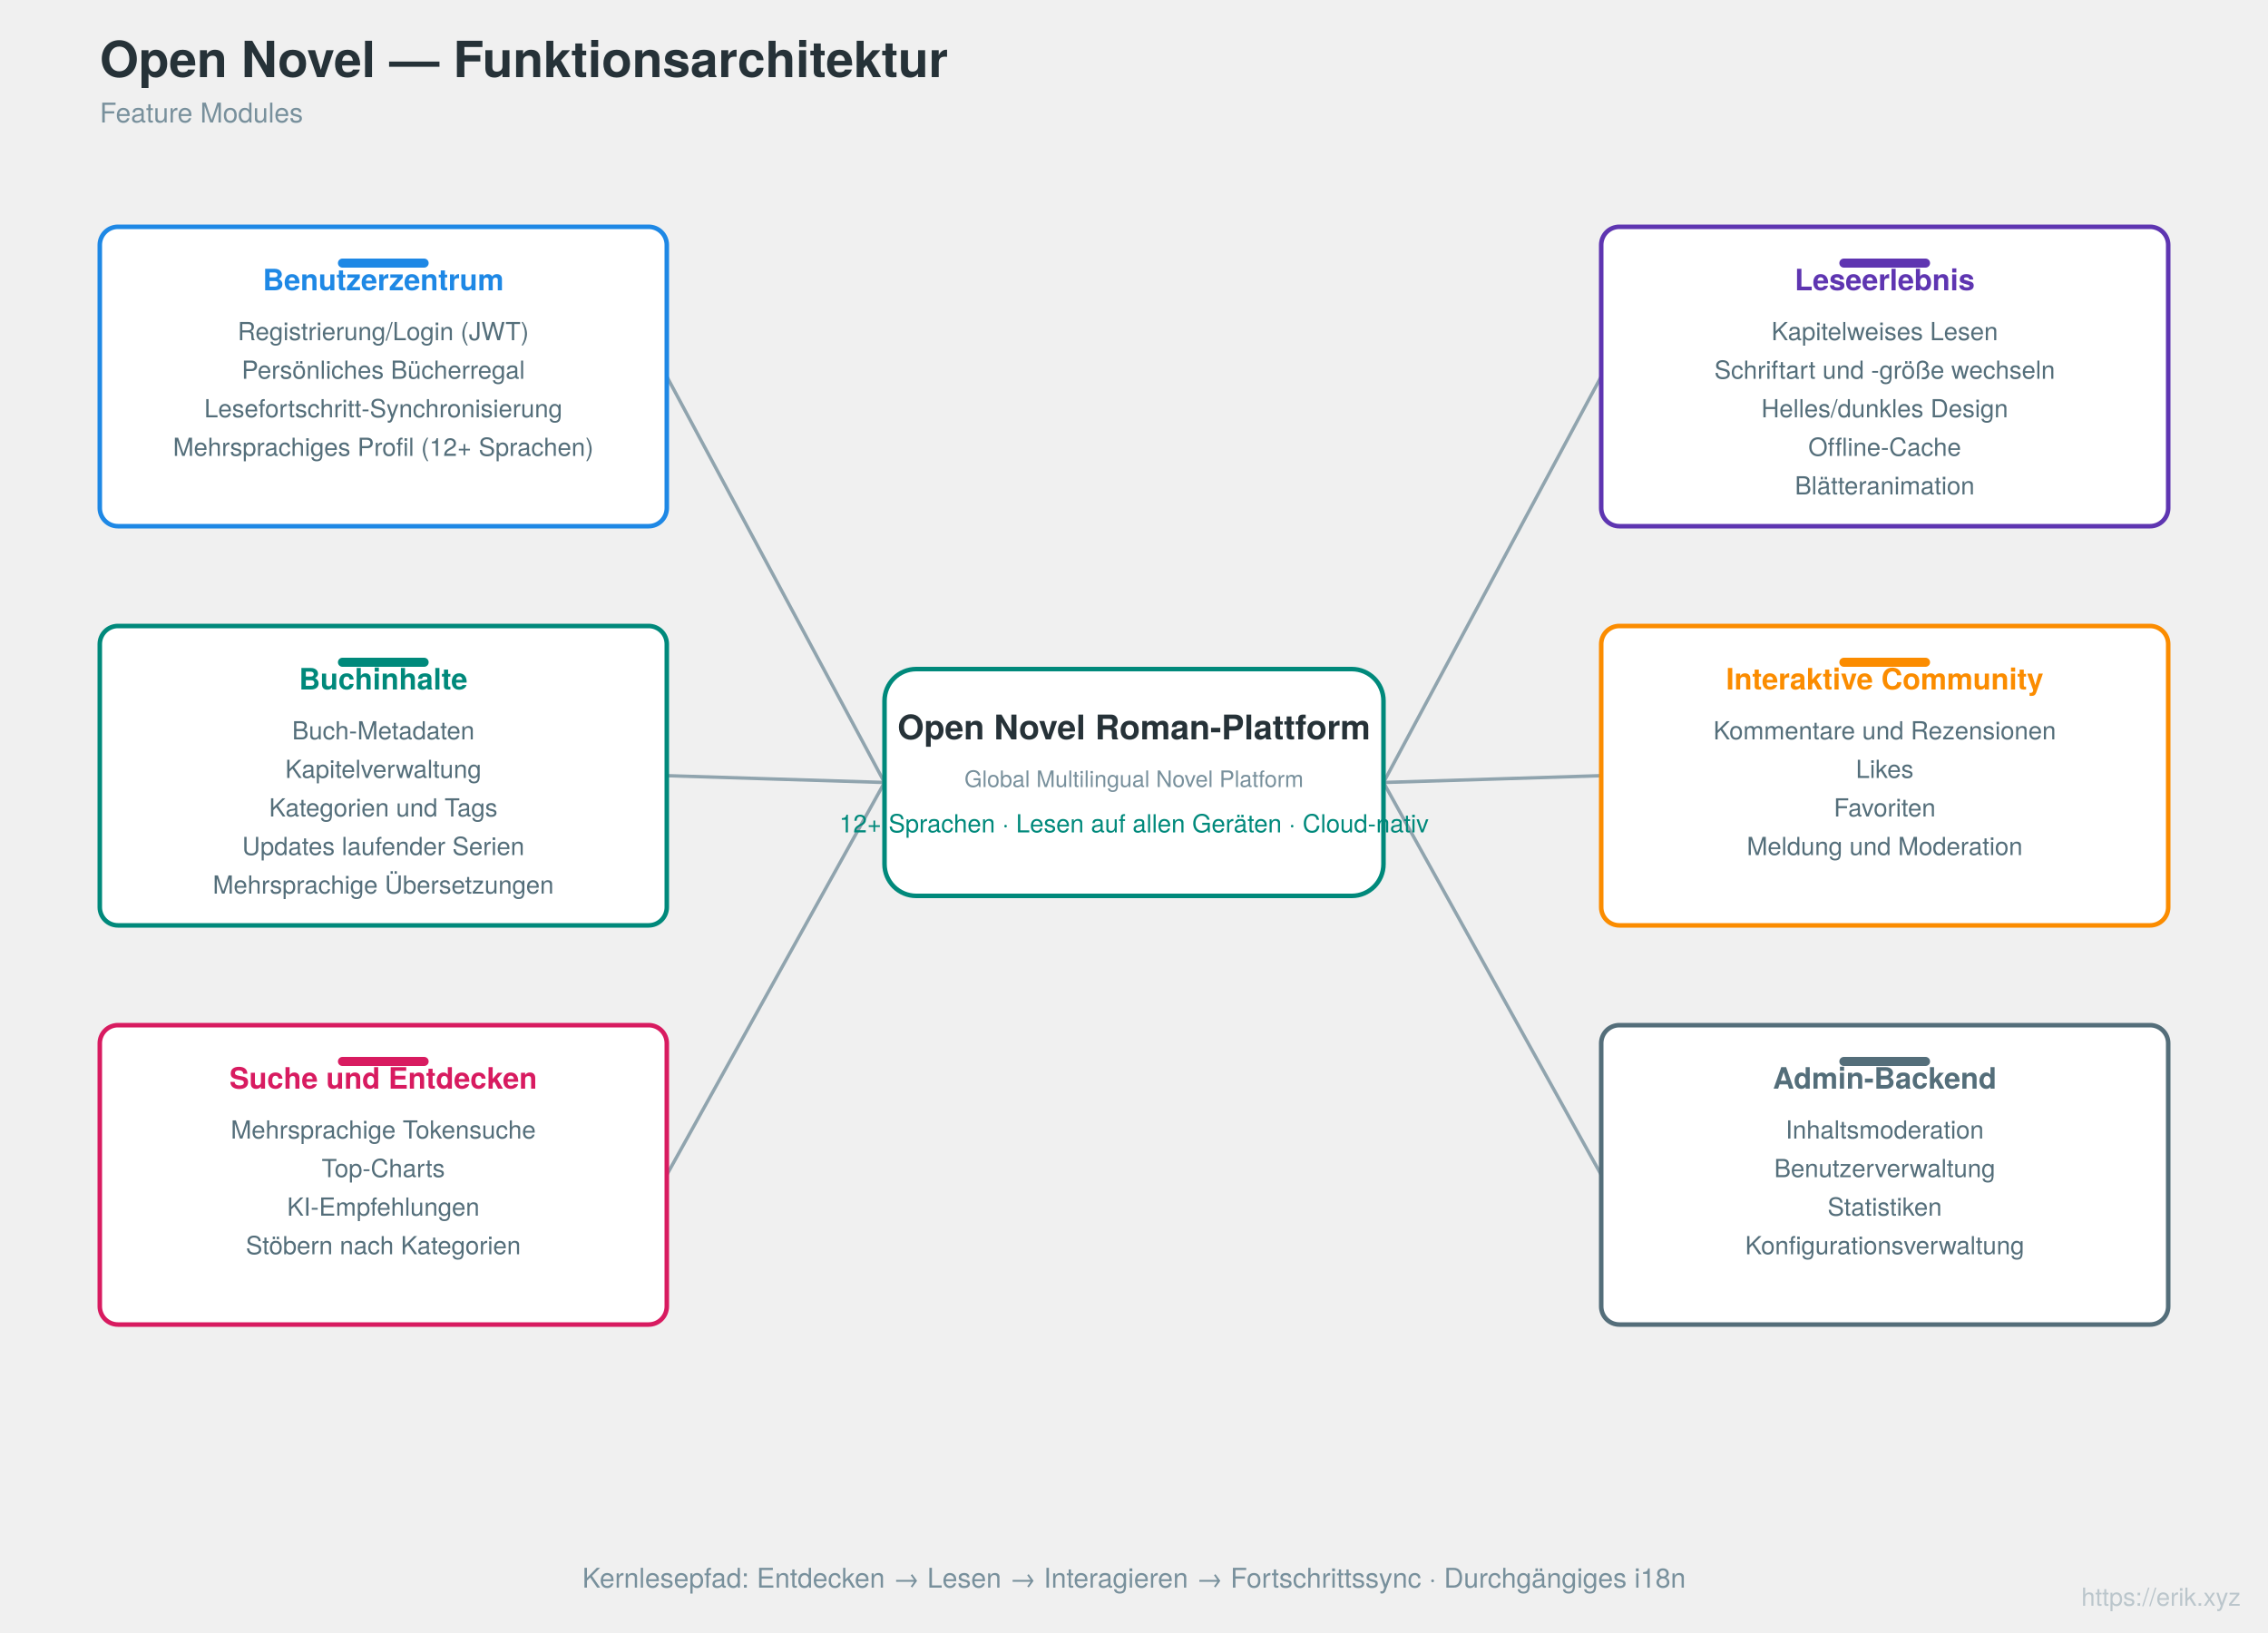
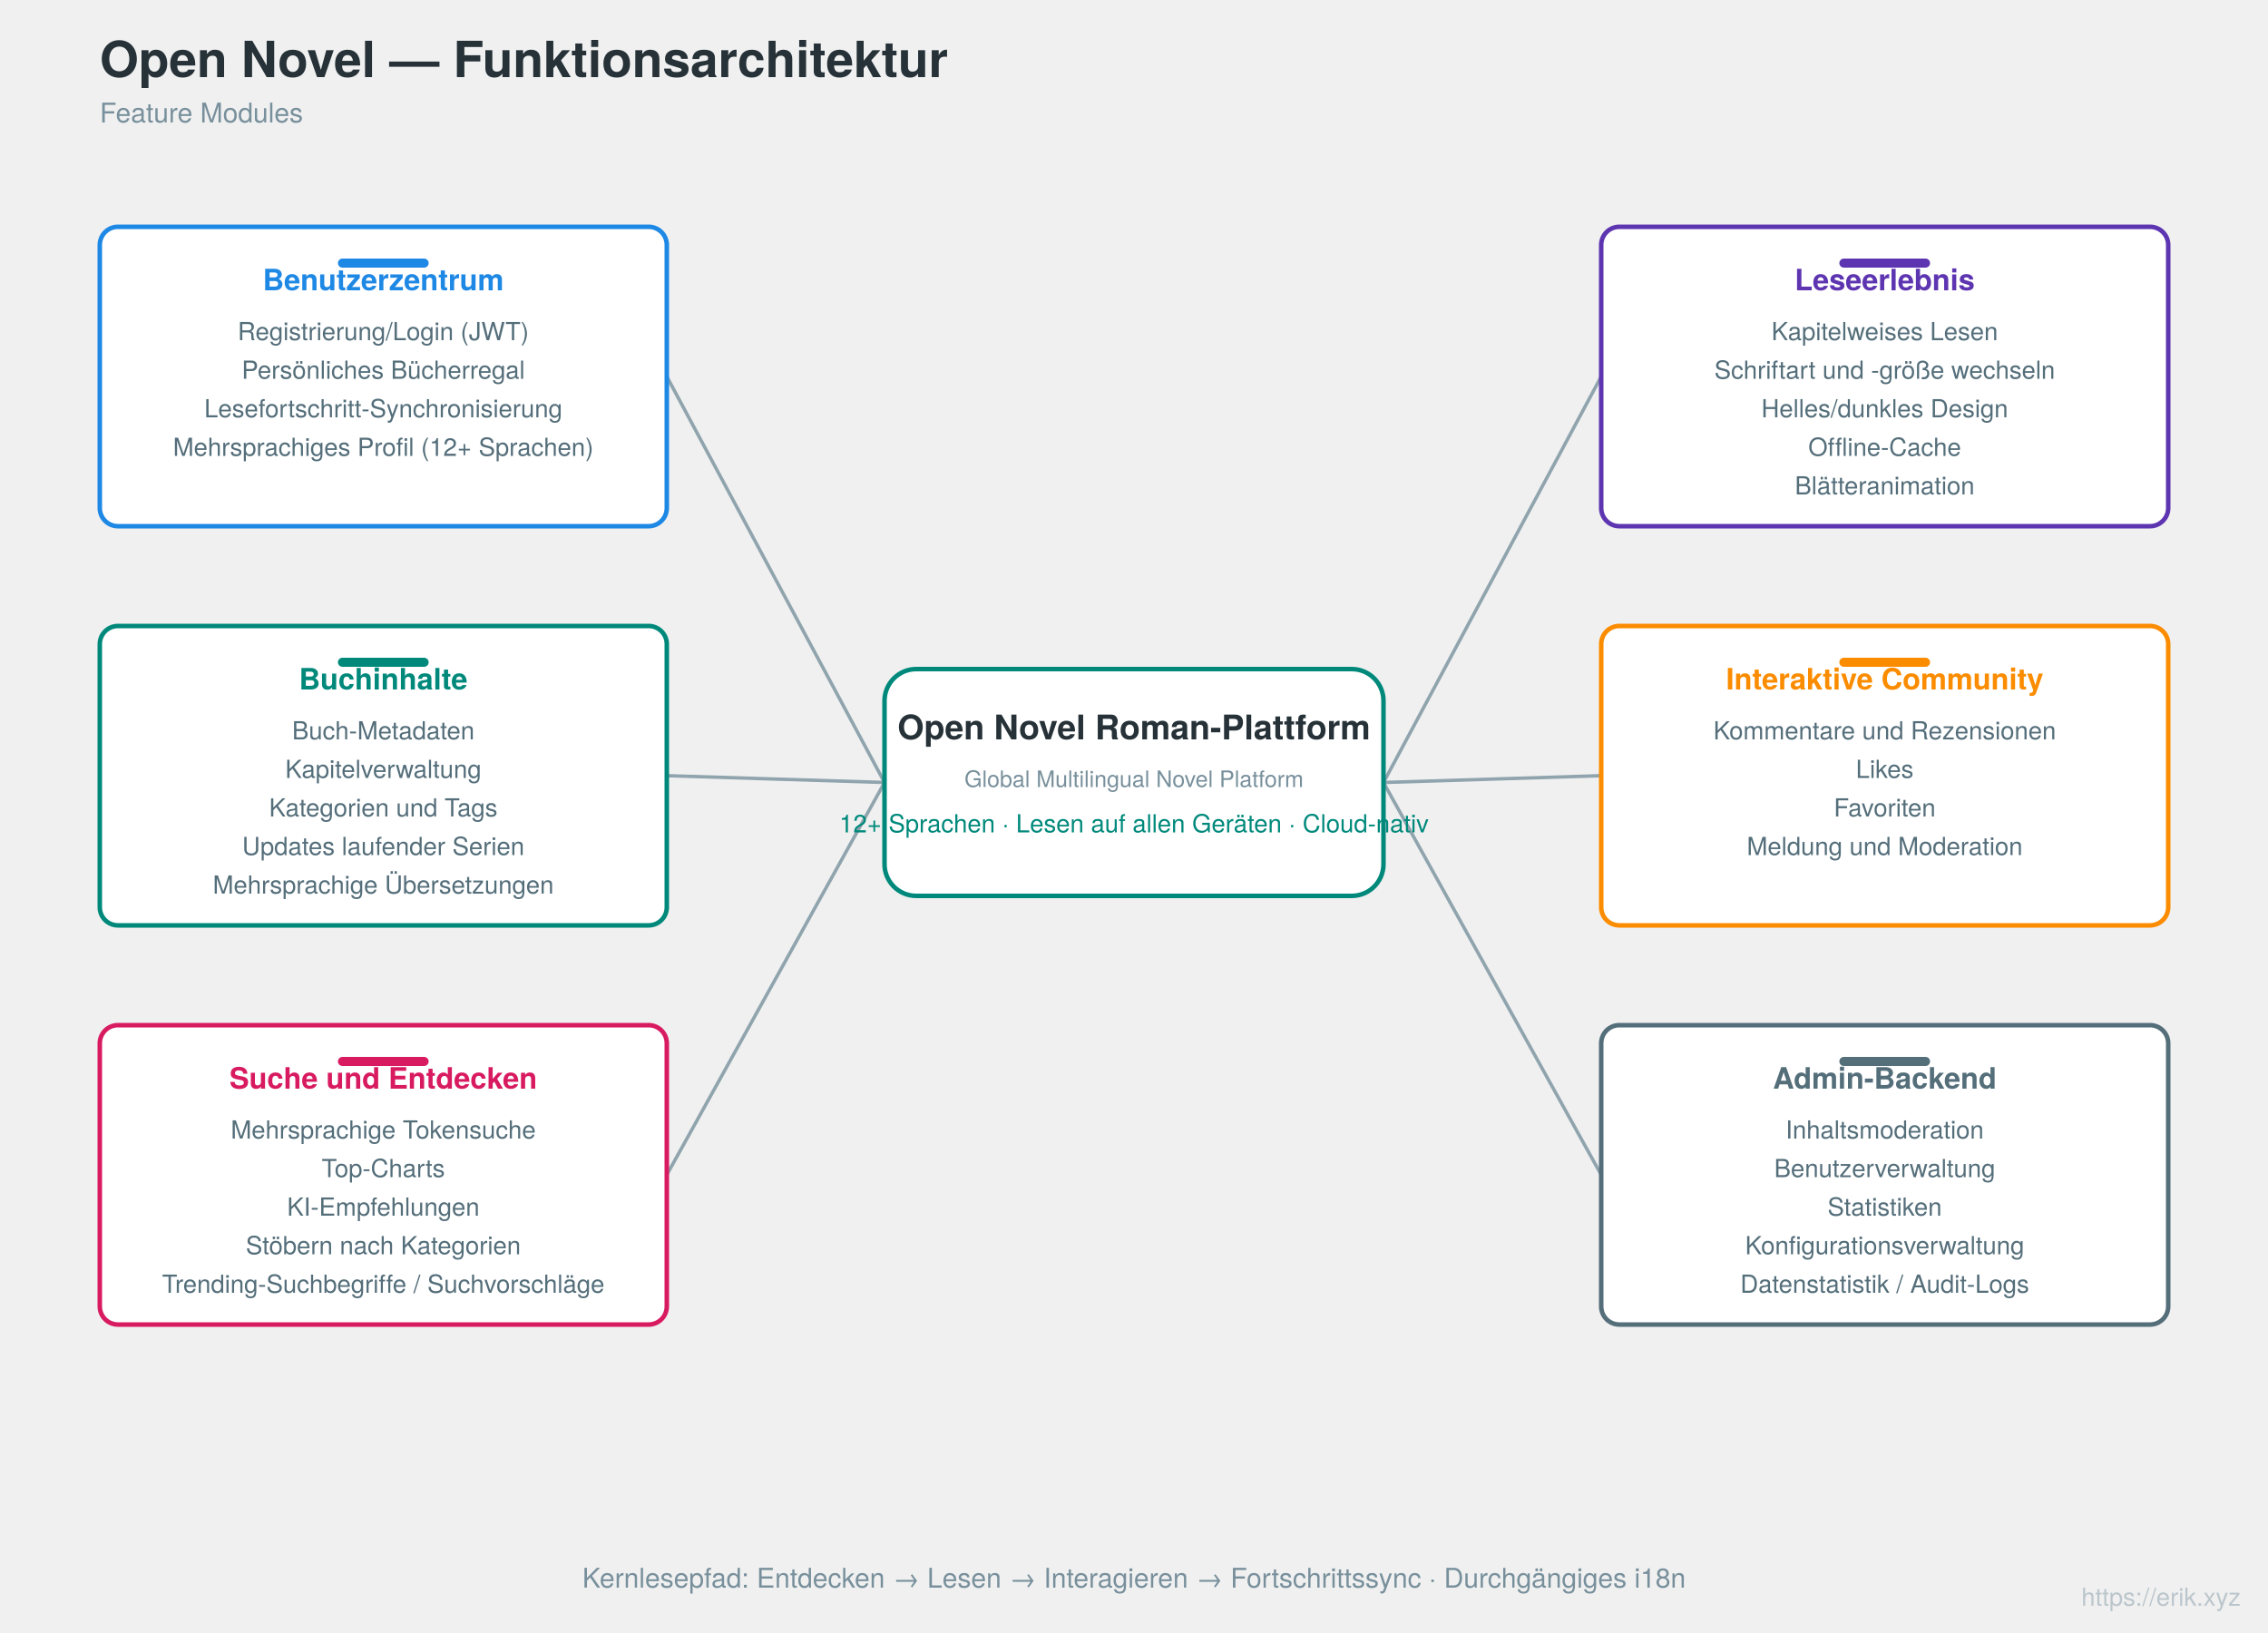
<svg xmlns="http://www.w3.org/2000/svg" width="1000" height="720" viewBox="0 0 1000 720" font-family="'PingFang SC','Microsoft YaHei','Helvetica Neue',sans-serif">
  <text x="44" y="34" font-size="22" font-weight="700" fill="#263238">Open Novel — Funktionsarchitektur</text>
  <text x="44" y="54" font-size="12" fill="#78909c">Feature Modules</text>
  <g stroke="#90a4ae" stroke-width="1.5">
    <line x1="390" y1="345" x2="294" y2="166" />
    <line x1="390" y1="345" x2="294" y2="342" />
    <line x1="390" y1="345" x2="294" y2="518" />
    <line x1="610" y1="345" x2="706" y2="166" />
    <line x1="610" y1="345" x2="706" y2="342" />
    <line x1="610" y1="345" x2="706" y2="518" />
  </g>
  <g>
    <rect x="390" y="295" width="220" height="100" rx="14" fill="#ffffff" stroke="#00897b" stroke-width="2" />
    <text x="500" y="326" font-size="15" font-weight="700" fill="#263238" text-anchor="middle">Open Novel Roman-Plattform</text>
    <text x="500" y="347" font-size="10" fill="#78909c" text-anchor="middle">Global Multilingual Novel Platform</text>
    <text x="500" y="367" font-size="11" fill="#00897b" text-anchor="middle">12+ Sprachen · Lesen auf allen Geräten · Cloud-nativ</text>
  </g>
  <g>
    <rect x="44" y="100" width="250" height="132" rx="8" fill="#ffffff" stroke="#1e88e5" stroke-width="2" />
    <rect x="149" y="114" width="40" height="4" rx="2" fill="#1e88e5" />
    <text x="169" y="128" font-size="13" font-weight="700" fill="#1e88e5" text-anchor="middle">Benutzerzentrum</text>
    <text x="169" y="150" font-size="11" fill="#546e7a" text-anchor="middle">Registrierung/Login (JWT)</text>
    <text x="169" y="167" font-size="11" fill="#546e7a" text-anchor="middle">Persönliches Bücherregal</text>
    <text x="169" y="184" font-size="11" fill="#546e7a" text-anchor="middle">Lesefortschritt-Synchronisierung</text>
    <text x="169" y="201" font-size="11" fill="#546e7a" text-anchor="middle">Mehrsprachiges Profil (12+ Sprachen)</text>
  </g>
  <g>
    <rect x="706" y="100" width="250" height="132" rx="8" fill="#ffffff" stroke="#5e35b1" stroke-width="2" />
    <rect x="811" y="114" width="40" height="4" rx="2" fill="#5e35b1" />
    <text x="831" y="128" font-size="13" font-weight="700" fill="#5e35b1" text-anchor="middle">Leseerlebnis</text>
    <text x="831" y="150" font-size="11" fill="#546e7a" text-anchor="middle">Kapitelweises Lesen</text>
    <text x="831" y="167" font-size="11" fill="#546e7a" text-anchor="middle">Schriftart und -größe wechseln</text>
    <text x="831" y="184" font-size="11" fill="#546e7a" text-anchor="middle">Helles/dunkles Design</text>
    <text x="831" y="201" font-size="11" fill="#546e7a" text-anchor="middle">Offline-Cache</text>
    <text x="831" y="218" font-size="11" fill="#546e7a" text-anchor="middle">Blätteranimation</text>
  </g>
  <g>
    <rect x="44" y="276" width="250" height="132" rx="8" fill="#ffffff" stroke="#00897b" stroke-width="2" />
    <rect x="149" y="290" width="40" height="4" rx="2" fill="#00897b" />
    <text x="169" y="304" font-size="13" font-weight="700" fill="#00897b" text-anchor="middle">Buchinhalte</text>
    <text x="169" y="326" font-size="11" fill="#546e7a" text-anchor="middle">Buch-Metadaten</text>
    <text x="169" y="343" font-size="11" fill="#546e7a" text-anchor="middle">Kapitelverwaltung</text>
    <text x="169" y="360" font-size="11" fill="#546e7a" text-anchor="middle">Kategorien und Tags</text>
    <text x="169" y="377" font-size="11" fill="#546e7a" text-anchor="middle">Updates laufender Serien</text>
    <text x="169" y="394" font-size="11" fill="#546e7a" text-anchor="middle">Mehrsprachige Übersetzungen</text>
  </g>
  <g>
    <rect x="706" y="276" width="250" height="132" rx="8" fill="#ffffff" stroke="#fb8c00" stroke-width="2" />
    <rect x="811" y="290" width="40" height="4" rx="2" fill="#fb8c00" />
    <text x="831" y="304" font-size="13" font-weight="700" fill="#fb8c00" text-anchor="middle">Interaktive Community</text>
    <text x="831" y="326" font-size="11" fill="#546e7a" text-anchor="middle">Kommentare und Rezensionen</text>
    <text x="831" y="343" font-size="11" fill="#546e7a" text-anchor="middle">Likes</text>
    <text x="831" y="360" font-size="11" fill="#546e7a" text-anchor="middle">Favoriten</text>
    <text x="831" y="377" font-size="11" fill="#546e7a" text-anchor="middle">Meldung und Moderation</text>
  </g>
  <g>
    <rect x="44" y="452" width="250" height="132" rx="8" fill="#ffffff" stroke="#d81b60" stroke-width="2" />
    <rect x="149" y="466" width="40" height="4" rx="2" fill="#d81b60" />
    <text x="169" y="480" font-size="13" font-weight="700" fill="#d81b60" text-anchor="middle">Suche und Entdecken</text>
    <text x="169" y="502" font-size="11" fill="#546e7a" text-anchor="middle">Mehrsprachige Tokensuche</text>
    <text x="169" y="519" font-size="11" fill="#546e7a" text-anchor="middle">Top-Charts</text>
    <text x="169" y="536" font-size="11" fill="#546e7a" text-anchor="middle">KI-Empfehlungen</text>
    <text x="169" y="553" font-size="11" fill="#546e7a" text-anchor="middle">Stöbern nach Kategorien</text>
+     <text x="169" y="570" font-size="11" fill="#546e7a" text-anchor="middle">Trending-Suchbegriffe / Suchvorschläge</text>
  </g>
  <g>
    <rect x="706" y="452" width="250" height="132" rx="8" fill="#ffffff" stroke="#546e7a" stroke-width="2" />
    <rect x="811" y="466" width="40" height="4" rx="2" fill="#546e7a" />
    <text x="831" y="480" font-size="13" font-weight="700" fill="#546e7a" text-anchor="middle">Admin-Backend</text>
    <text x="831" y="502" font-size="11" fill="#546e7a" text-anchor="middle">Inhaltsmoderation</text>
    <text x="831" y="519" font-size="11" fill="#546e7a" text-anchor="middle">Benutzerverwaltung</text>
    <text x="831" y="536" font-size="11" fill="#546e7a" text-anchor="middle">Statistiken</text>
    <text x="831" y="553" font-size="11" fill="#546e7a" text-anchor="middle">Konfigurationsverwaltung</text>
+     <text x="831" y="570" font-size="11" fill="#546e7a" text-anchor="middle">Datenstatistik / Audit-Logs</text>
  </g>
  <text x="500" y="700" font-size="12" fill="#78909c" text-anchor="middle">Kernlesepfad: Entdecken → Lesen → Interagieren → Fortschrittssync · Durchgängiges i18n</text>
  <text x="988" y="708" font-size="11" fill="#90a4ae" opacity="0.55" text-anchor="end">https://erik.xyz</text>
</svg>
